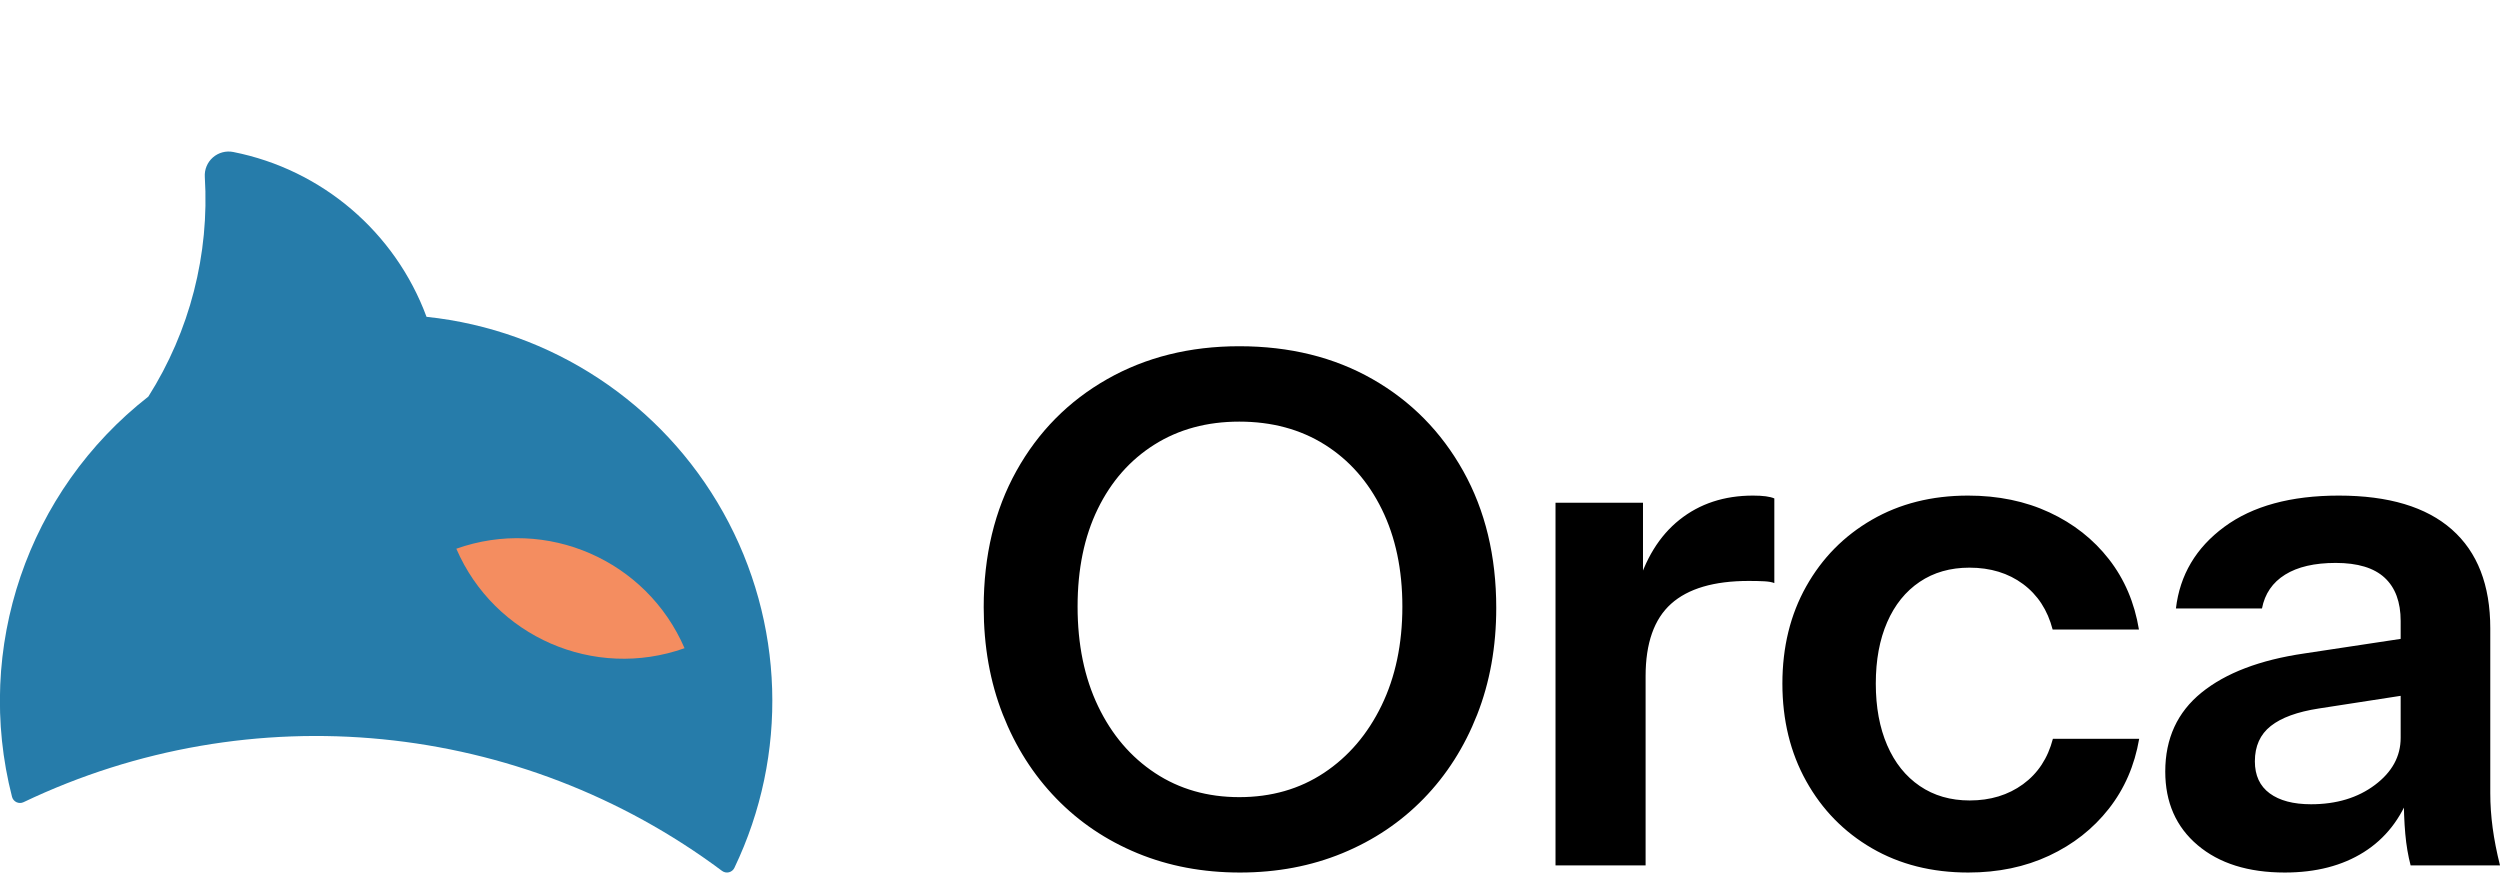
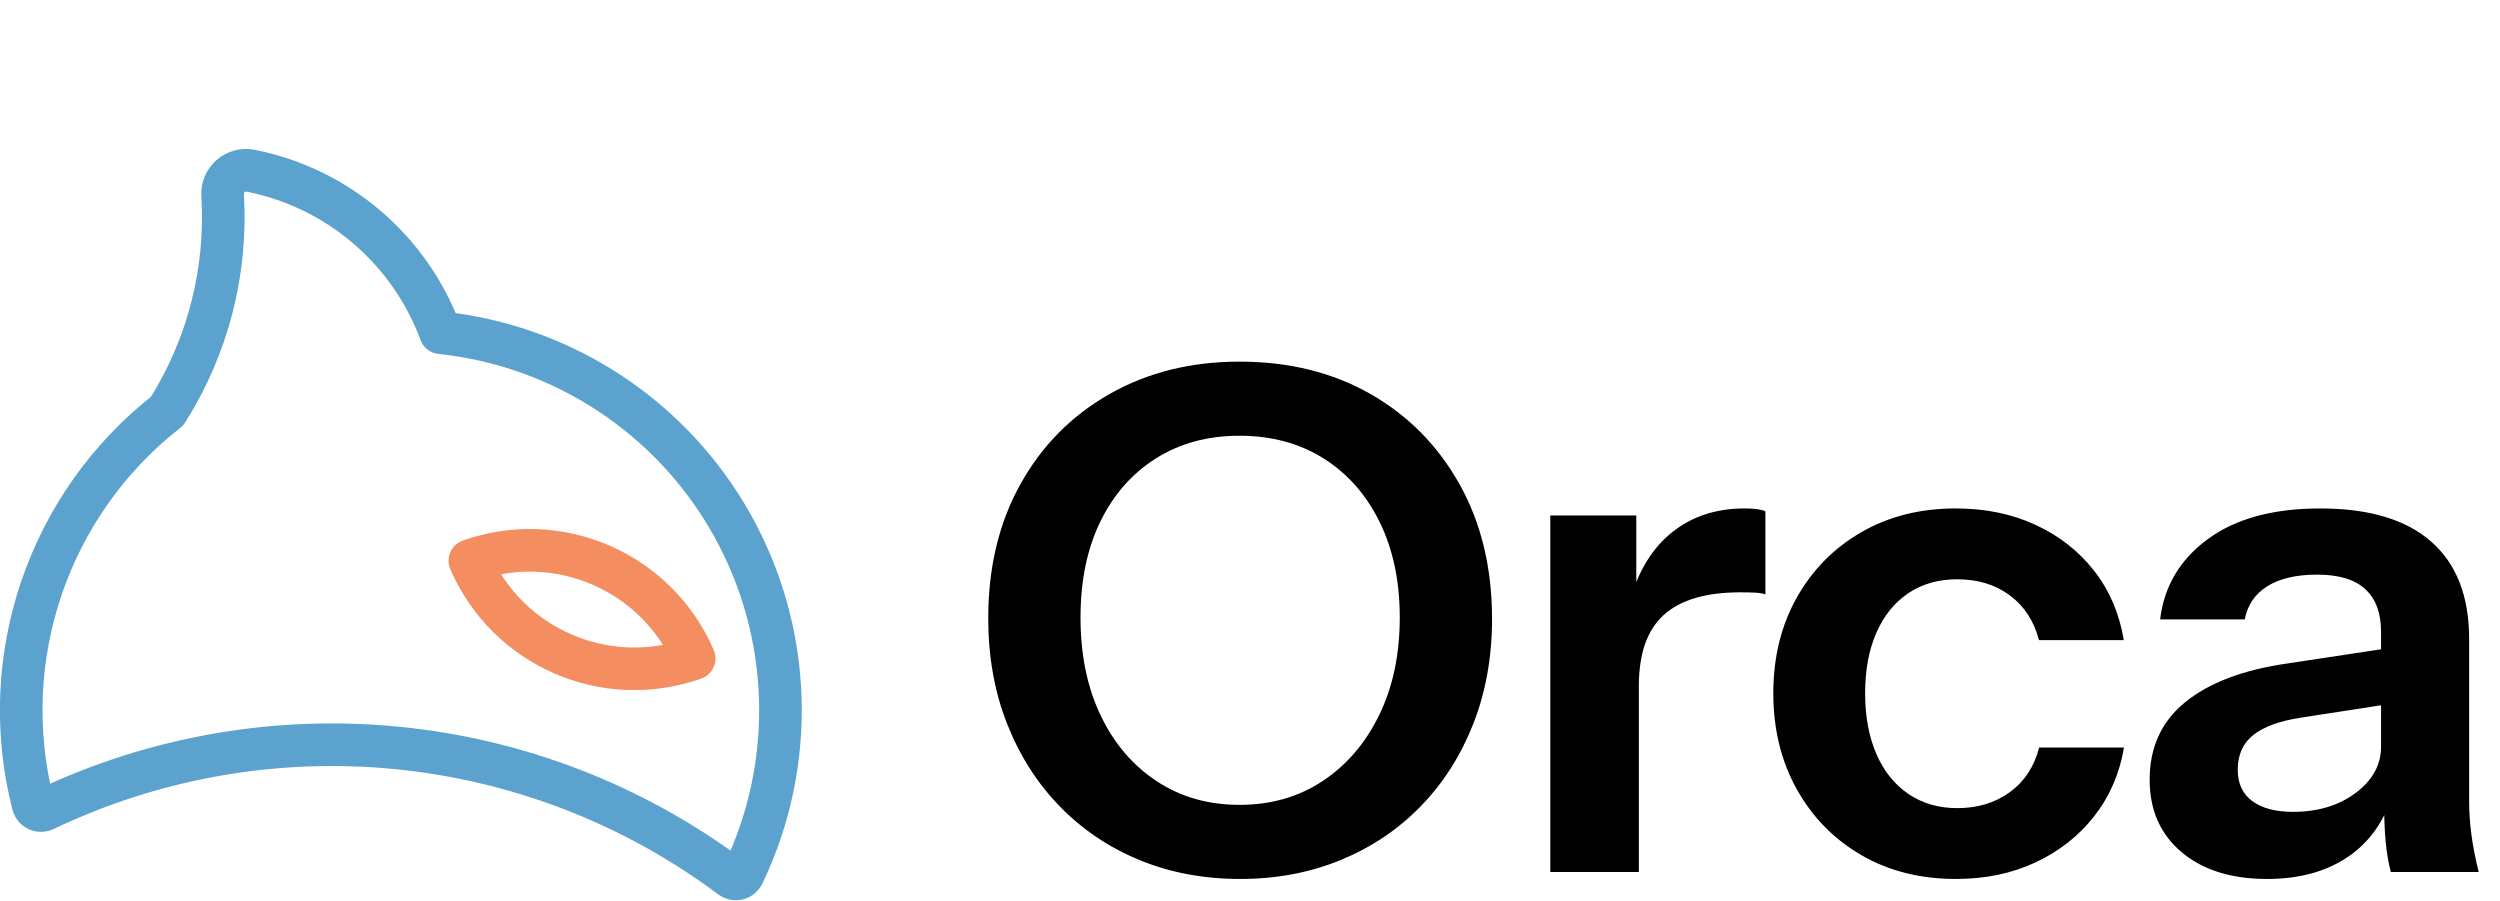
- <svg xmlns="http://www.w3.org/2000/svg" viewBox="188.47 -1216.83 3515.15 1226.83" fill="currentColor">
-   <path transform="translate(0 -1268.07) scale(15.23664)" d="M13.48 76.90A35.64 35.64 0 0 1 26.06 39.96A34.00 34.00 0 0 0 31.27 19.69A2.20 2.20 0 0 1 33.90 17.39A24.00 24.00 0 0 1 51.73 32.60A35.64 35.64 0 0 1 80.14 83.45A0.76 0.76 0 0 1 79.00 83.73A62.64 62.64 0 0 0 14.54 77.39A0.76 0.76 0 0 1 13.48 76.90Z" fill="#267CAA" />
-   <path transform="translate(0 -1268.07) scale(15.23664)" d="M54.48 54A16.81 16.81 0 0 1 75.54 63.18A16.81 16.81 0 0 1 54.48 54Z" fill="#F48D60" />
+ <svg xmlns="http://www.w3.org/2000/svg" viewBox="158.00 -1247.30 3576.10 1287.78" fill="currentColor">
+   <g fill="none" stroke-width="4" stroke-linejoin="round" stroke-linecap="round">
+     <path transform="translate(0 -1268.07) scale(15.23664)" d="M13.48 76.90A35.64 35.64 0 0 1 26.06 39.96A34.00 34.00 0 0 0 31.27 19.69A2.20 2.20 0 0 1 33.90 17.39A24.00 24.00 0 0 1 51.73 32.60A35.64 35.64 0 0 1 80.14 83.45A0.76 0.76 0 0 1 79.00 83.73A62.64 62.64 0 0 0 14.54 77.39A0.76 0.76 0 0 1 13.48 76.90Z" stroke="#5BA3CE" />
+     <path transform="translate(0 -1268.07) scale(15.23664)" d="M54.48 54A16.81 16.81 0 0 1 75.54 63.18A16.81 16.81 0 0 1 54.48 54Z" stroke="#F48D60" />
+   </g>
  <path transform="translate(1534.95 0)" d="M397 10.0Q318.667 10.0 252.833 -17.167Q187 -44.333 138.666 -94.167Q90.333 -144 63.5 -212.333Q36.666 -280.667 36.666 -363.0Q36.666 -472 82.666 -554.667Q128.666 -637.333 210.167 -683.667Q291.667 -730.0 396 -730.0Q502.334 -730.0 583.5 -683.667Q664.667 -637.333 711.001 -554.333Q757.334 -471.333 757.334 -362.0Q757.334 -280.333 730.501 -212Q703.667 -143.667 655.334 -94Q607 -44.333 541 -17.167Q475 10.0 397 10.0ZM396 -96.001Q463.667 -96.001 515.166 -130.168Q566.666 -164.334 595.999 -224.667Q625.333 -285 625.333 -364.0Q625.333 -442 596.499 -500.666Q567.666 -559.333 516.166 -591.666Q464.667 -623.999 396 -623.999Q328 -623.999 276.667 -591.666Q225.334 -559.333 197.001 -501.166Q168.668 -443 168.668 -364.0Q168.668 -284 197.501 -223.834Q226.334 -163.667 277.667 -129.834Q329 -96.001 396 -96.001ZM840.666 0.0V-510.0H963.668V-386.667H967.334V0.0ZM967.334 -266.0 954.334 -387.0Q972.334 -452.0 1015.001 -486.0Q1057.667 -520.0 1118.334 -520.0Q1139.334 -520.0 1148.334 -516.0V-396.999Q1143.334 -398.999 1134.334 -399.499Q1125.334 -399.999 1112.334 -399.999Q1039.001 -399.999 1003.168 -367.832Q967.334 -335.666 967.334 -266.0ZM1421 10.0Q1344.333 10.0 1285.5 -24.167Q1226.666 -58.333 1193.166 -118.5Q1159.666 -178.667 1159.666 -255.667Q1159.666 -332.667 1193.166 -392.333Q1226.666 -452.0 1285.5 -486.0Q1344.333 -520.0 1420.667 -520.0Q1484.334 -520.0 1535.167 -496.333Q1586.001 -472.667 1618.834 -430.5Q1651.668 -388.333 1661.001 -331.666H1539.666Q1529 -372.666 1498 -395.666Q1467 -418.666 1422.667 -418.666Q1382.334 -418.666 1352.667 -398.666Q1323.001 -378.666 1307.001 -341.999Q1291.001 -305.333 1291.001 -255.667Q1291.001 -206 1307.001 -169Q1323.001 -132.001 1352.834 -111.668Q1382.667 -91.334 1423 -91.334Q1466.667 -91.334 1498 -114.167Q1529.333 -137.001 1540 -178H1661.334Q1651.668 -121.667 1618.501 -79.5Q1585.334 -37.333 1534.667 -13.667Q1484 10.0 1421 10.0ZM2043 0.0Q2037.666 -20.333 2035.5 -44.333Q2033.333 -68.334 2033.333 -101.667H2029V-343.667Q2029 -383.666 2006.5 -404.499Q1984 -425.333 1937.667 -425.333Q1893.001 -425.333 1866.501 -408.833Q1840.001 -392.333 1834.001 -361.333H1713Q1721.333 -432 1781.0 -476Q1840.667 -520.0 1942 -520.0Q2047.001 -520.0 2101.001 -472.333Q2155.001 -424.667 2155.001 -333.333V-101.667Q2155.001 -77.667 2158.335 -52.833Q2161.668 -28 2168.668 0.0ZM1866 10.0Q1789 10.0 1743.5 -28.5Q1698 -67.0 1698 -132Q1698 -201.667 1749 -243Q1800 -284.334 1893.334 -298L2052 -322V-242L1914.001 -220.666Q1868.668 -213.667 1846.334 -196Q1824.001 -178.333 1824.001 -146.334Q1824.001 -116.667 1844.834 -101.334Q1865.668 -86.001 1903 -86.001Q1956.667 -86.001 1992.833 -113.167Q2029 -140.334 2029 -179.334L2042.666 -102.333Q2022.666 -47.333 1977.166 -18.667Q1931.666 10.0 1866 10.0Z" />
</svg>
